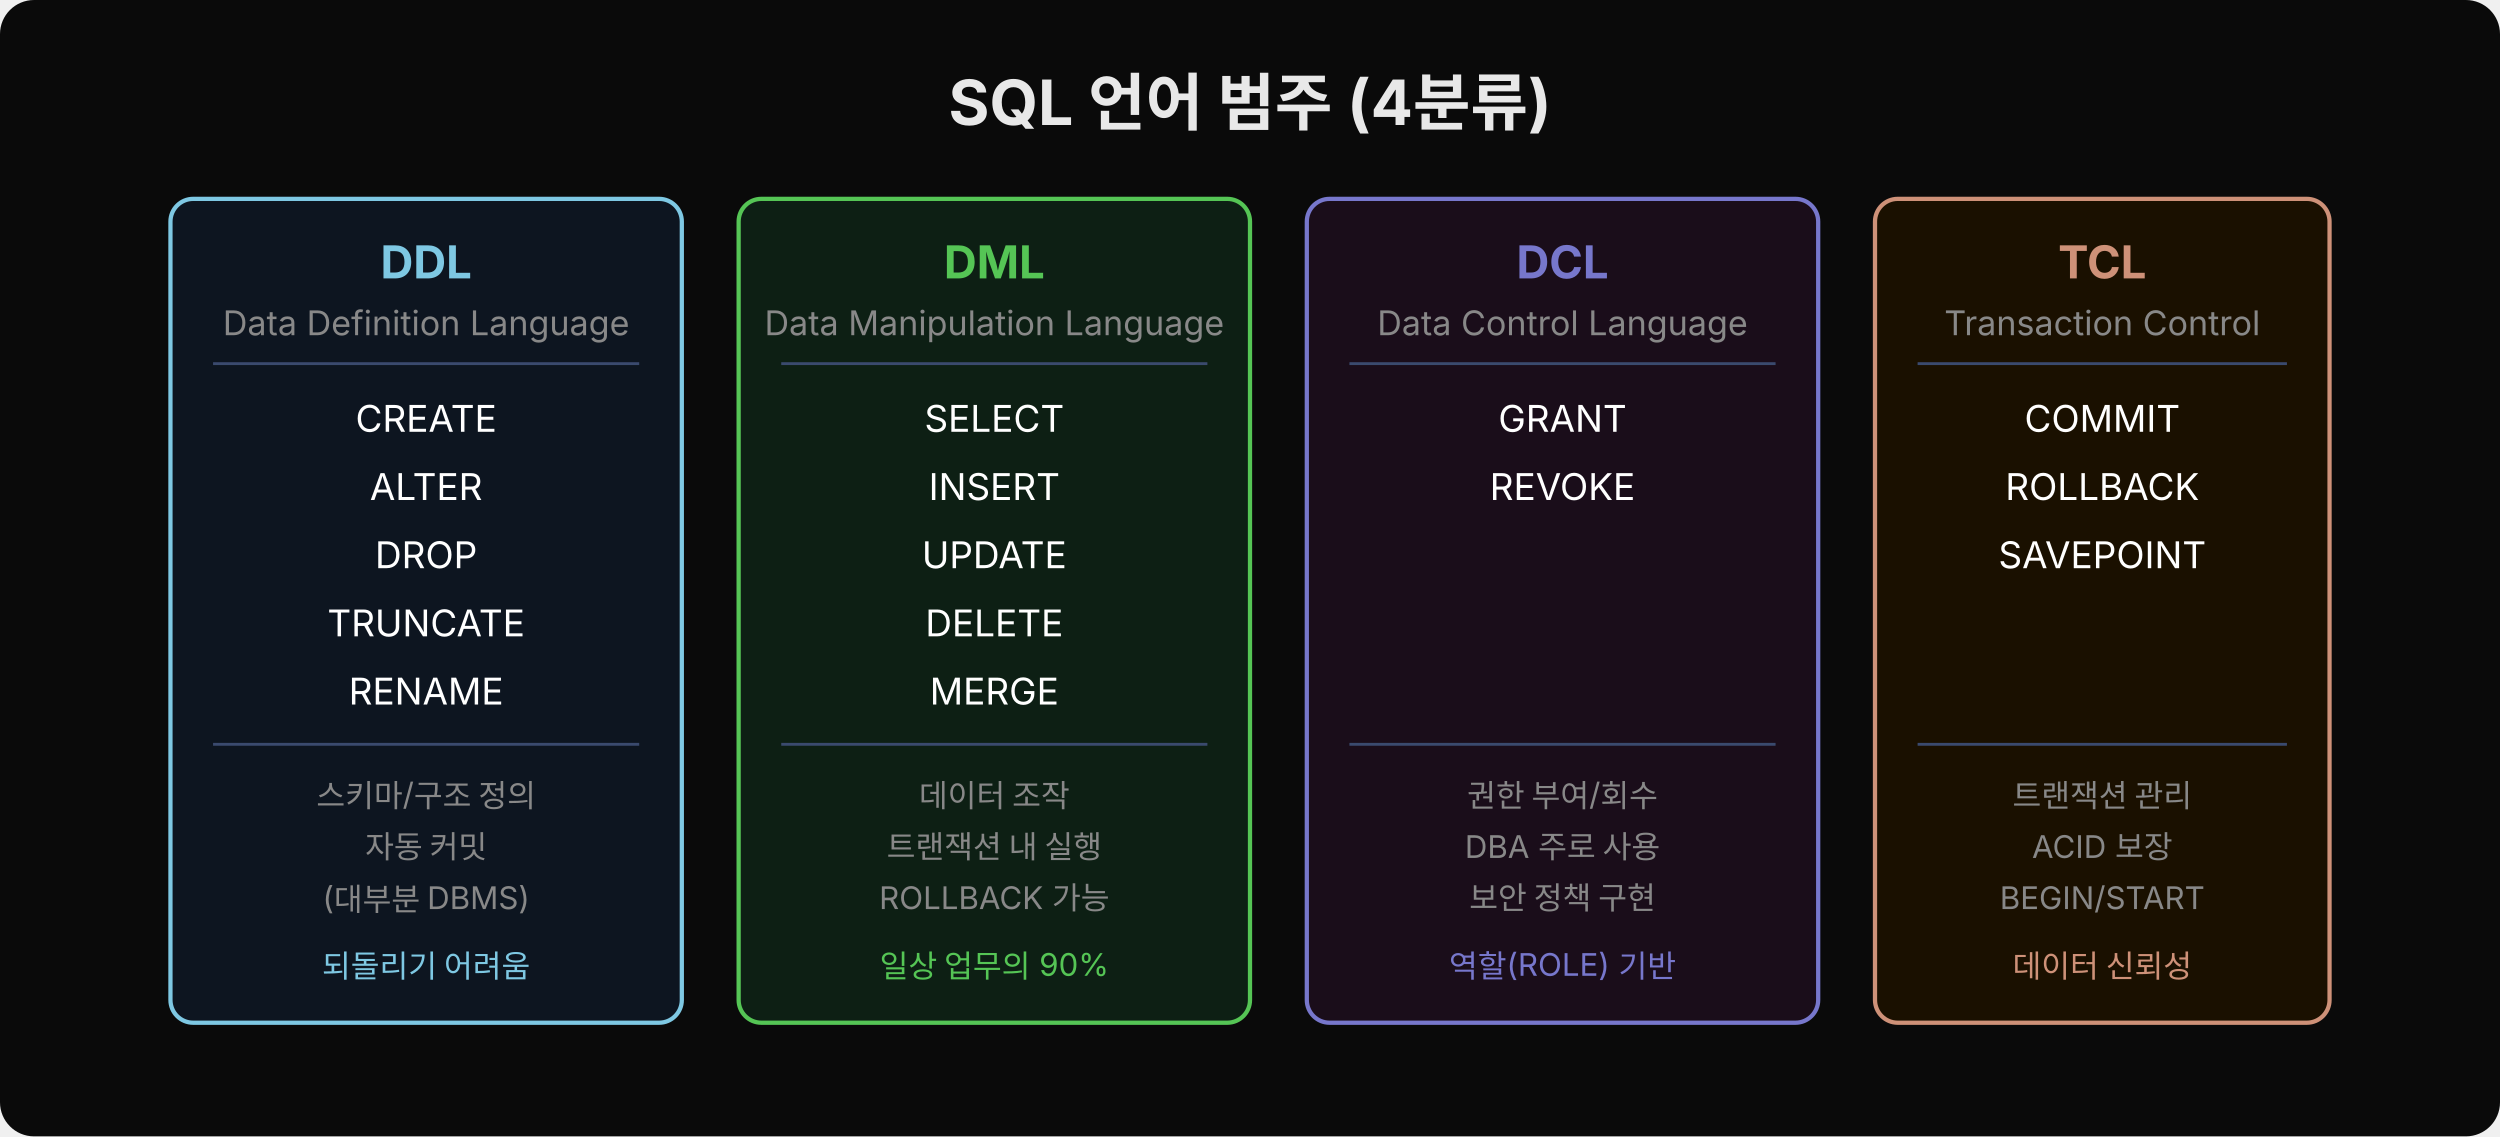
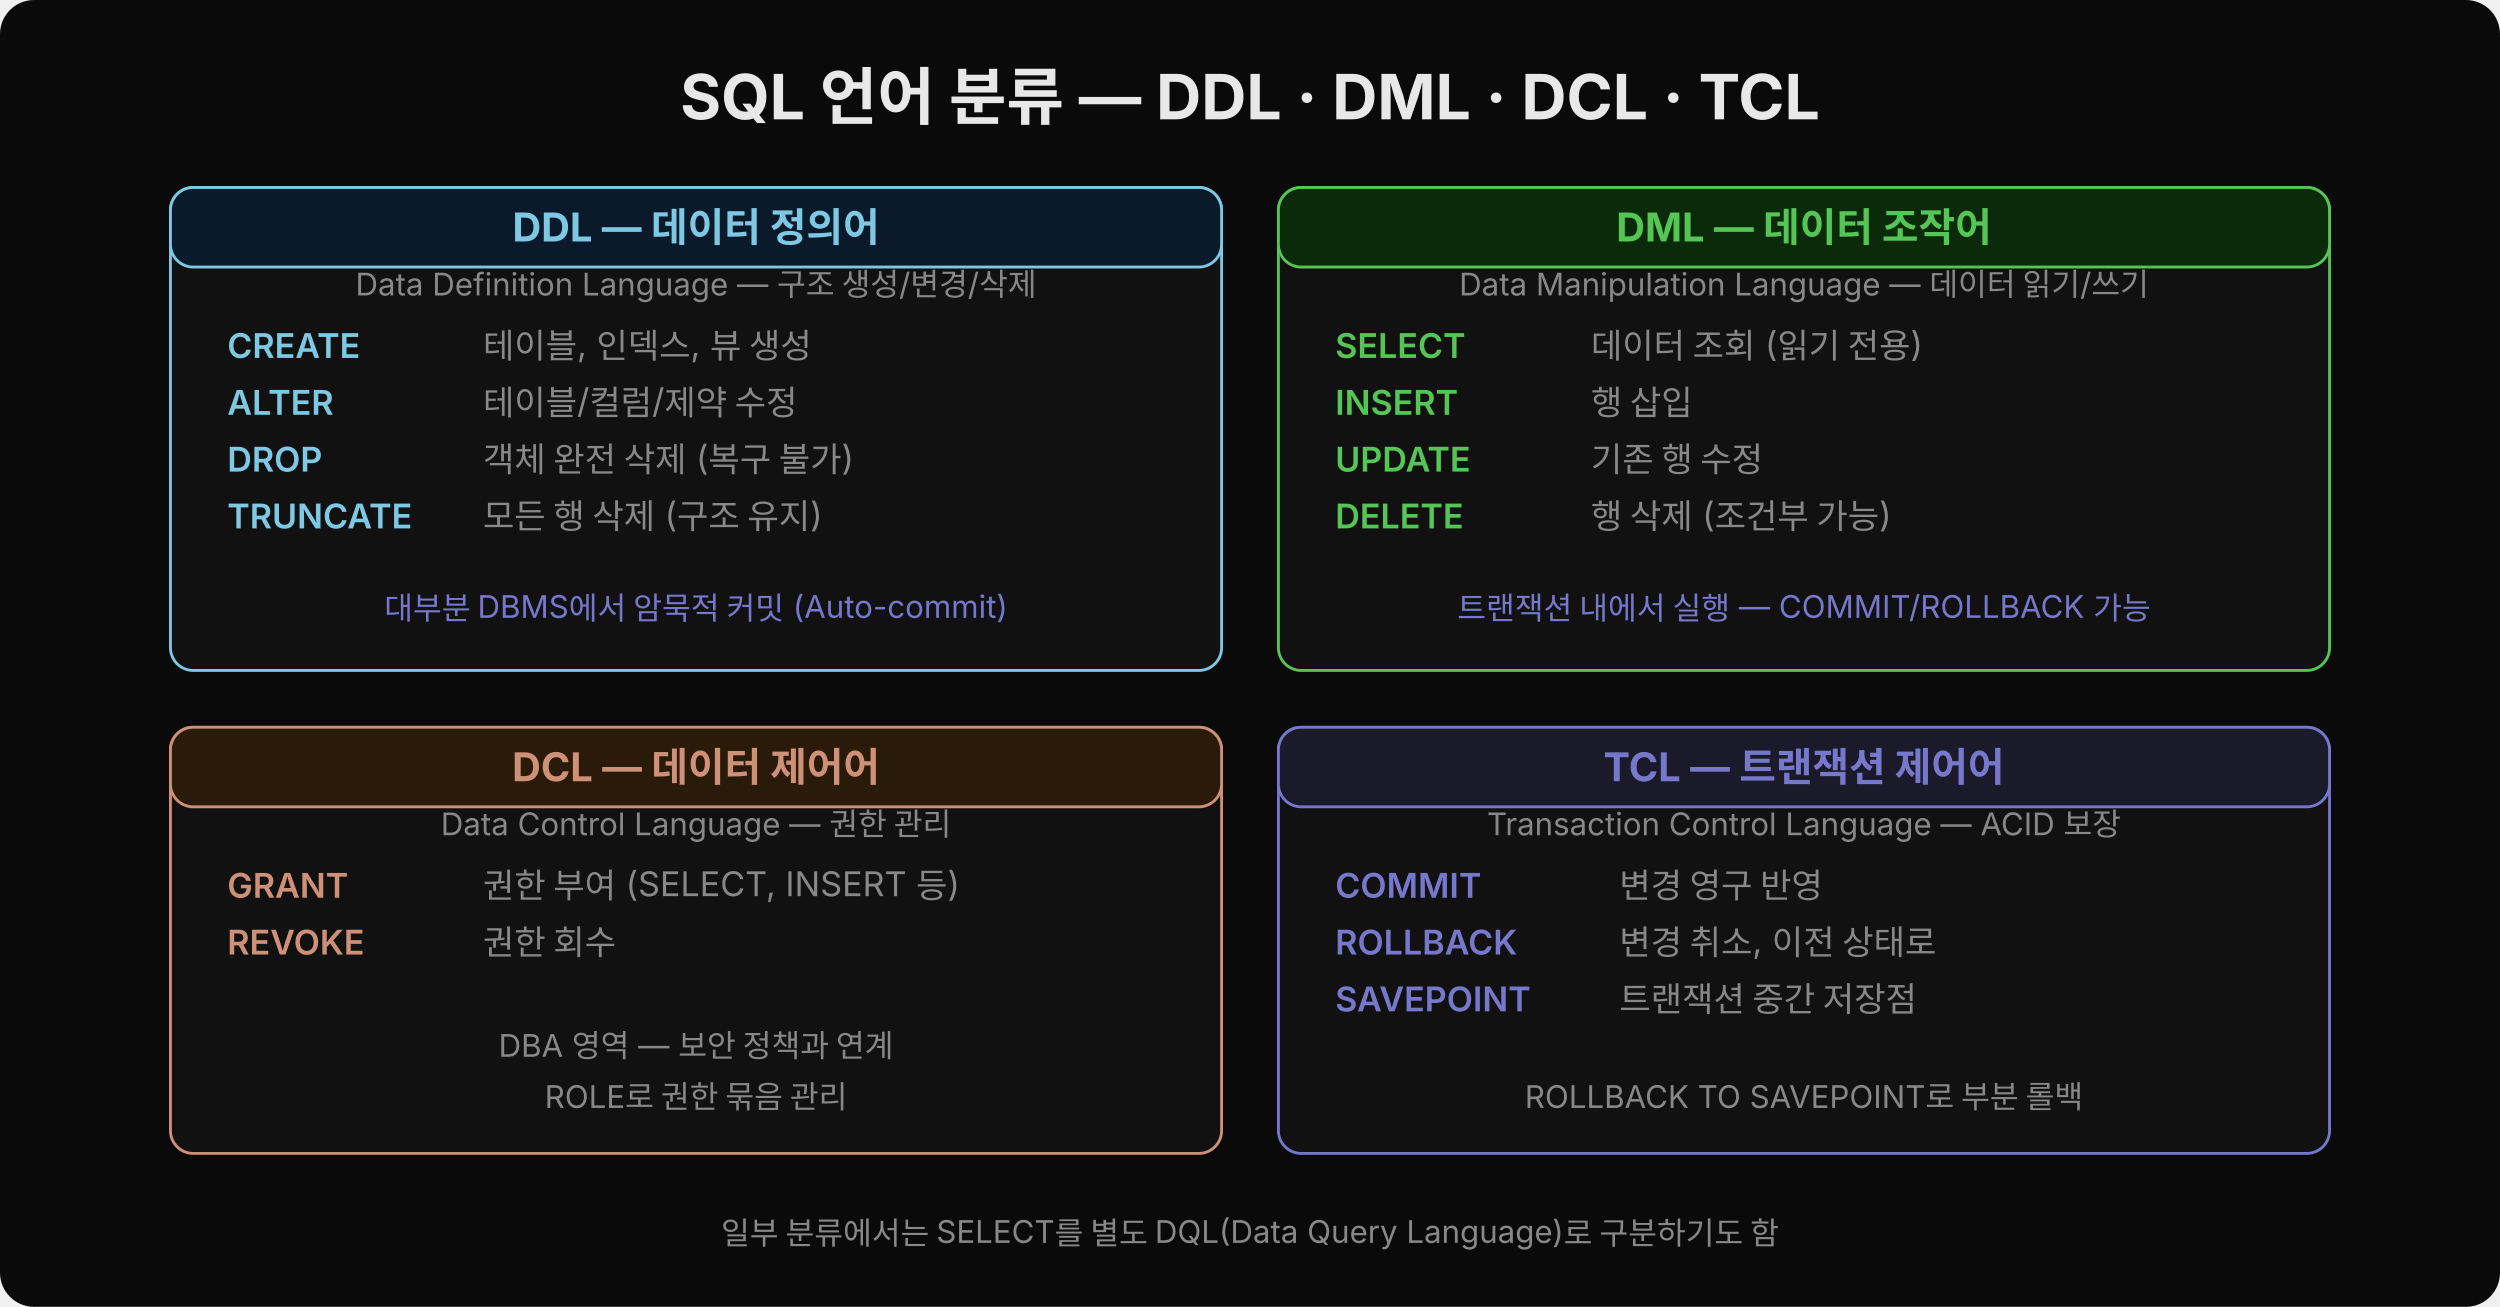
- <svg xmlns="http://www.w3.org/2000/svg" width="880" height="400" viewBox="0 0 880 400">
-   <rect width="880" height="400" fill="#0a0a0a" rx="12" />
-   <text x="440" y="44" font-family="'Wanted Sans Variable','Wanted Sans',-apple-system,sans-serif" font-size="22" font-weight="700" fill="#e8e8e8" text-anchor="middle">SQL 언어 범주 (4분류)</text>
-   <rect x="60" y="70" width="180" height="290" rx="8" fill="#0d1520" stroke="#7ec8e3" stroke-width="1.5" />
-   <text x="150" y="98" font-family="'Wanted Sans Variable','Wanted Sans',-apple-system,sans-serif" font-size="16" font-weight="700" fill="#7ec8e3" text-anchor="middle">DDL</text>
-   <text x="150" y="118" font-family="'Wanted Sans Variable','Wanted Sans',-apple-system,sans-serif" font-size="12" fill="#888" text-anchor="middle">Data Definition Language</text>
-   <line x1="75" y1="128" x2="225" y2="128" stroke="#3a4a6e" stroke-width="1" />
-   <text x="150" y="152" font-family="'Wanted Sans Variable','Wanted Sans',-apple-system,sans-serif" font-size="13" fill="#ffffff" text-anchor="middle">CREATE</text>
-   <text x="150" y="176" font-family="'Wanted Sans Variable','Wanted Sans',-apple-system,sans-serif" font-size="13" fill="#ffffff" text-anchor="middle">ALTER</text>
-   <text x="150" y="200" font-family="'Wanted Sans Variable','Wanted Sans',-apple-system,sans-serif" font-size="13" fill="#ffffff" text-anchor="middle">DROP</text>
-   <text x="150" y="224" font-family="'Wanted Sans Variable','Wanted Sans',-apple-system,sans-serif" font-size="13" fill="#ffffff" text-anchor="middle">TRUNCATE</text>
-   <text x="150" y="248" font-family="'Wanted Sans Variable','Wanted Sans',-apple-system,sans-serif" font-size="13" fill="#ffffff" text-anchor="middle">RENAME</text>
-   <line x1="75" y1="262" x2="225" y2="262" stroke="#3a4a6e" stroke-width="1" />
-   <text x="150" y="284" font-family="'Wanted Sans Variable','Wanted Sans',-apple-system,sans-serif" font-size="11" fill="#888" text-anchor="middle">스키마/구조 정의</text>
-   <text x="150" y="302" font-family="'Wanted Sans Variable','Wanted Sans',-apple-system,sans-serif" font-size="11" fill="#888" text-anchor="middle">자동 커밋</text>
-   <text x="150" y="320" font-family="'Wanted Sans Variable','Wanted Sans',-apple-system,sans-serif" font-size="11" fill="#888" text-anchor="middle">(대부분 DBMS)</text>
-   <text x="150" y="344" font-family="'Wanted Sans Variable','Wanted Sans',-apple-system,sans-serif" font-size="11" fill="#7ec8e3" text-anchor="middle">되돌리기 어려움</text>
-   <rect x="260" y="70" width="180" height="290" rx="8" fill="#0d1f14" stroke="#55c555" stroke-width="1.5" />
-   <text x="350" y="98" font-family="'Wanted Sans Variable','Wanted Sans',-apple-system,sans-serif" font-size="16" font-weight="700" fill="#55c555" text-anchor="middle">DML</text>
-   <text x="350" y="118" font-family="'Wanted Sans Variable','Wanted Sans',-apple-system,sans-serif" font-size="12" fill="#888" text-anchor="middle">Data Manipulation Language</text>
-   <line x1="275" y1="128" x2="425" y2="128" stroke="#3a4a6e" stroke-width="1" />
-   <text x="350" y="152" font-family="'Wanted Sans Variable','Wanted Sans',-apple-system,sans-serif" font-size="13" fill="#ffffff" text-anchor="middle">SELECT</text>
-   <text x="350" y="176" font-family="'Wanted Sans Variable','Wanted Sans',-apple-system,sans-serif" font-size="13" fill="#ffffff" text-anchor="middle">INSERT</text>
-   <text x="350" y="200" font-family="'Wanted Sans Variable','Wanted Sans',-apple-system,sans-serif" font-size="13" fill="#ffffff" text-anchor="middle">UPDATE</text>
-   <text x="350" y="224" font-family="'Wanted Sans Variable','Wanted Sans',-apple-system,sans-serif" font-size="13" fill="#ffffff" text-anchor="middle">DELETE</text>
-   <text x="350" y="248" font-family="'Wanted Sans Variable','Wanted Sans',-apple-system,sans-serif" font-size="13" fill="#ffffff" text-anchor="middle">MERGE</text>
-   <line x1="275" y1="262" x2="425" y2="262" stroke="#3a4a6e" stroke-width="1" />
-   <text x="350" y="284" font-family="'Wanted Sans Variable','Wanted Sans',-apple-system,sans-serif" font-size="11" fill="#888" text-anchor="middle">데이터 조작</text>
-   <text x="350" y="302" font-family="'Wanted Sans Variable','Wanted Sans',-apple-system,sans-serif" font-size="11" fill="#888" text-anchor="middle">트랜잭션 내 실행</text>
-   <text x="350" y="320" font-family="'Wanted Sans Variable','Wanted Sans',-apple-system,sans-serif" font-size="11" fill="#888" text-anchor="middle">ROLLBACK 가능</text>
-   <text x="350" y="344" font-family="'Wanted Sans Variable','Wanted Sans',-apple-system,sans-serif" font-size="11" fill="#55c555" text-anchor="middle">일상 업무의 90%</text>
-   <rect x="460" y="70" width="180" height="290" rx="8" fill="#1a0d1a" stroke="#7777cc" stroke-width="1.5" />
-   <text x="550" y="98" font-family="'Wanted Sans Variable','Wanted Sans',-apple-system,sans-serif" font-size="16" font-weight="700" fill="#7777cc" text-anchor="middle">DCL</text>
-   <text x="550" y="118" font-family="'Wanted Sans Variable','Wanted Sans',-apple-system,sans-serif" font-size="12" fill="#888" text-anchor="middle">Data Control Language</text>
-   <line x1="475" y1="128" x2="625" y2="128" stroke="#3a4a6e" stroke-width="1" />
-   <text x="550" y="152" font-family="'Wanted Sans Variable','Wanted Sans',-apple-system,sans-serif" font-size="13" fill="#ffffff" text-anchor="middle">GRANT</text>
-   <text x="550" y="176" font-family="'Wanted Sans Variable','Wanted Sans',-apple-system,sans-serif" font-size="13" fill="#ffffff" text-anchor="middle">REVOKE</text>
-   <line x1="475" y1="262" x2="625" y2="262" stroke="#3a4a6e" stroke-width="1" />
-   <text x="550" y="284" font-family="'Wanted Sans Variable','Wanted Sans',-apple-system,sans-serif" font-size="11" fill="#888" text-anchor="middle">권한 부여/회수</text>
-   <text x="550" y="302" font-family="'Wanted Sans Variable','Wanted Sans',-apple-system,sans-serif" font-size="11" fill="#888" text-anchor="middle">DBA 주로 사용</text>
-   <text x="550" y="320" font-family="'Wanted Sans Variable','Wanted Sans',-apple-system,sans-serif" font-size="11" fill="#888" text-anchor="middle">보안 정책 구현</text>
-   <text x="550" y="344" font-family="'Wanted Sans Variable','Wanted Sans',-apple-system,sans-serif" font-size="11" fill="#7777cc" text-anchor="middle">역할(ROLE) 기반</text>
-   <rect x="660" y="70" width="160" height="290" rx="8" fill="#1a1000" stroke="#ce9178" stroke-width="1.5" />
-   <text x="740" y="98" font-family="'Wanted Sans Variable','Wanted Sans',-apple-system,sans-serif" font-size="16" font-weight="700" fill="#ce9178" text-anchor="middle">TCL</text>
-   <text x="740" y="118" font-family="'Wanted Sans Variable','Wanted Sans',-apple-system,sans-serif" font-size="12" fill="#888" text-anchor="middle">Transaction Control</text>
-   <line x1="675" y1="128" x2="805" y2="128" stroke="#3a4a6e" stroke-width="1" />
-   <text x="740" y="152" font-family="'Wanted Sans Variable','Wanted Sans',-apple-system,sans-serif" font-size="13" fill="#ffffff" text-anchor="middle">COMMIT</text>
-   <text x="740" y="176" font-family="'Wanted Sans Variable','Wanted Sans',-apple-system,sans-serif" font-size="13" fill="#ffffff" text-anchor="middle">ROLLBACK</text>
-   <text x="740" y="200" font-family="'Wanted Sans Variable','Wanted Sans',-apple-system,sans-serif" font-size="13" fill="#ffffff" text-anchor="middle">SAVEPOINT</text>
-   <line x1="675" y1="262" x2="805" y2="262" stroke="#3a4a6e" stroke-width="1" />
-   <text x="740" y="284" font-family="'Wanted Sans Variable','Wanted Sans',-apple-system,sans-serif" font-size="11" fill="#888" text-anchor="middle">트랜잭션 관리</text>
-   <text x="740" y="302" font-family="'Wanted Sans Variable','Wanted Sans',-apple-system,sans-serif" font-size="11" fill="#888" text-anchor="middle">ACID 보장</text>
-   <text x="740" y="320" font-family="'Wanted Sans Variable','Wanted Sans',-apple-system,sans-serif" font-size="11" fill="#888" text-anchor="middle">BEGIN/START</text>
-   <text x="740" y="344" font-family="'Wanted Sans Variable','Wanted Sans',-apple-system,sans-serif" font-size="11" fill="#ce9178" text-anchor="middle">데이터 신뢰성</text>
+ <svg xmlns="http://www.w3.org/2000/svg" width="880" height="460" viewBox="0 0 880 460">
+   <rect width="880" height="460" fill="#0a0a0a" rx="12" />
+   <text x="440" y="42" text-anchor="middle" font-family="'Wanted Sans Variable','Wanted Sans',-apple-system,sans-serif" font-size="22" font-weight="700" fill="#e8e8e8">SQL 언어 분류 — DDL · DML · DCL · TCL</text>
+   <rect x="60" y="66" width="370" height="170" rx="8" fill="#111" stroke="#7ec8e3" stroke-width="1" />
+   <rect x="60" y="66" width="370" height="28" rx="8" fill="#0a1a2a" stroke="#7ec8e3" stroke-width="1" />
+   <text x="245" y="85" text-anchor="middle" font-family="'Wanted Sans Variable','Wanted Sans',-apple-system,sans-serif" font-size="14" font-weight="700" fill="#7ec8e3">DDL — 데이터 정의어</text>
+   <text x="245" y="104" text-anchor="middle" font-family="'Wanted Sans Variable','Wanted Sans',-apple-system,sans-serif" font-size="11" fill="#888">Data Definition Language — 구조 생성/변경/삭제</text>
+   <text x="80" y="126" font-family="'Wanted Sans Variable','Wanted Sans',-apple-system,sans-serif" font-size="12" font-weight="600" fill="#7ec8e3">CREATE</text>
+   <text x="170" y="126" font-family="'Wanted Sans Variable','Wanted Sans',-apple-system,sans-serif" font-size="12" fill="#888">테이블, 인덱스, 뷰 생성</text>
+   <text x="80" y="146" font-family="'Wanted Sans Variable','Wanted Sans',-apple-system,sans-serif" font-size="12" font-weight="600" fill="#7ec8e3">ALTER</text>
+   <text x="170" y="146" font-family="'Wanted Sans Variable','Wanted Sans',-apple-system,sans-serif" font-size="12" fill="#888">테이블/컬럼/제약 수정</text>
+   <text x="80" y="166" font-family="'Wanted Sans Variable','Wanted Sans',-apple-system,sans-serif" font-size="12" font-weight="600" fill="#7ec8e3">DROP</text>
+   <text x="170" y="166" font-family="'Wanted Sans Variable','Wanted Sans',-apple-system,sans-serif" font-size="12" fill="#888">객체 완전 삭제 (복구 불가)</text>
+   <text x="80" y="186" font-family="'Wanted Sans Variable','Wanted Sans',-apple-system,sans-serif" font-size="12" font-weight="600" fill="#7ec8e3">TRUNCATE</text>
+   <text x="170" y="186" font-family="'Wanted Sans Variable','Wanted Sans',-apple-system,sans-serif" font-size="12" fill="#888">모든 행 삭제 (구조 유지)</text>
+   <text x="245" y="218" text-anchor="middle" font-family="'Wanted Sans Variable','Wanted Sans',-apple-system,sans-serif" font-size="11" fill="#7777cc">대부분 DBMS에서 암묵적 커밋 (Auto-commit)</text>
+   <rect x="450" y="66" width="370" height="170" rx="8" fill="#111" stroke="#55c555" stroke-width="1" />
+   <rect x="450" y="66" width="370" height="28" rx="8" fill="#0a2a0a" stroke="#55c555" stroke-width="1" />
+   <text x="635" y="85" text-anchor="middle" font-family="'Wanted Sans Variable','Wanted Sans',-apple-system,sans-serif" font-size="14" font-weight="700" fill="#55c555">DML — 데이터 조작어</text>
+   <text x="635" y="104" text-anchor="middle" font-family="'Wanted Sans Variable','Wanted Sans',-apple-system,sans-serif" font-size="11" fill="#888">Data Manipulation Language — 데이터 읽기/쓰기</text>
+   <text x="470" y="126" font-family="'Wanted Sans Variable','Wanted Sans',-apple-system,sans-serif" font-size="12" font-weight="600" fill="#55c555">SELECT</text>
+   <text x="560" y="126" font-family="'Wanted Sans Variable','Wanted Sans',-apple-system,sans-serif" font-size="12" fill="#888">데이터 조회 (읽기 전용)</text>
+   <text x="470" y="146" font-family="'Wanted Sans Variable','Wanted Sans',-apple-system,sans-serif" font-size="12" font-weight="600" fill="#55c555">INSERT</text>
+   <text x="560" y="146" font-family="'Wanted Sans Variable','Wanted Sans',-apple-system,sans-serif" font-size="12" fill="#888">행 삽입</text>
+   <text x="470" y="166" font-family="'Wanted Sans Variable','Wanted Sans',-apple-system,sans-serif" font-size="12" font-weight="600" fill="#55c555">UPDATE</text>
+   <text x="560" y="166" font-family="'Wanted Sans Variable','Wanted Sans',-apple-system,sans-serif" font-size="12" fill="#888">기존 행 수정</text>
+   <text x="470" y="186" font-family="'Wanted Sans Variable','Wanted Sans',-apple-system,sans-serif" font-size="12" font-weight="600" fill="#55c555">DELETE</text>
+   <text x="560" y="186" font-family="'Wanted Sans Variable','Wanted Sans',-apple-system,sans-serif" font-size="12" fill="#888">행 삭제 (조건부 가능)</text>
+   <text x="635" y="218" text-anchor="middle" font-family="'Wanted Sans Variable','Wanted Sans',-apple-system,sans-serif" font-size="11" fill="#7777cc">트랜잭션 내에서 실행 — COMMIT/ROLLBACK 가능</text>
+   <rect x="60" y="256" width="370" height="150" rx="8" fill="#111" stroke="#ce9178" stroke-width="1" />
+   <rect x="60" y="256" width="370" height="28" rx="8" fill="#2a1a0a" stroke="#ce9178" stroke-width="1" />
+   <text x="245" y="275" text-anchor="middle" font-family="'Wanted Sans Variable','Wanted Sans',-apple-system,sans-serif" font-size="14" font-weight="700" fill="#ce9178">DCL — 데이터 제어어</text>
+   <text x="245" y="294" text-anchor="middle" font-family="'Wanted Sans Variable','Wanted Sans',-apple-system,sans-serif" font-size="11" fill="#888">Data Control Language — 권한 관리</text>
+   <text x="80" y="316" font-family="'Wanted Sans Variable','Wanted Sans',-apple-system,sans-serif" font-size="12" font-weight="600" fill="#ce9178">GRANT</text>
+   <text x="170" y="316" font-family="'Wanted Sans Variable','Wanted Sans',-apple-system,sans-serif" font-size="12" fill="#888">권한 부여 (SELECT, INSERT 등)</text>
+   <text x="80" y="336" font-family="'Wanted Sans Variable','Wanted Sans',-apple-system,sans-serif" font-size="12" font-weight="600" fill="#ce9178">REVOKE</text>
+   <text x="170" y="336" font-family="'Wanted Sans Variable','Wanted Sans',-apple-system,sans-serif" font-size="12" fill="#888">권한 회수</text>
+   <text x="245" y="372" text-anchor="middle" font-family="'Wanted Sans Variable','Wanted Sans',-apple-system,sans-serif" font-size="11" fill="#888">DBA 영역 — 보안 정책과 연계</text>
+   <text x="245" y="390" text-anchor="middle" font-family="'Wanted Sans Variable','Wanted Sans',-apple-system,sans-serif" font-size="11" fill="#888">ROLE로 권한 묶음 관리</text>
+   <rect x="450" y="256" width="370" height="150" rx="8" fill="#111" stroke="#7777cc" stroke-width="1" />
+   <rect x="450" y="256" width="370" height="28" rx="8" fill="#1a1a2a" stroke="#7777cc" stroke-width="1" />
+   <text x="635" y="275" text-anchor="middle" font-family="'Wanted Sans Variable','Wanted Sans',-apple-system,sans-serif" font-size="14" font-weight="700" fill="#7777cc">TCL — 트랜잭션 제어어</text>
+   <text x="635" y="294" text-anchor="middle" font-family="'Wanted Sans Variable','Wanted Sans',-apple-system,sans-serif" font-size="11" fill="#888">Transaction Control Language — ACID 보장</text>
+   <text x="470" y="316" font-family="'Wanted Sans Variable','Wanted Sans',-apple-system,sans-serif" font-size="12" font-weight="600" fill="#7777cc">COMMIT</text>
+   <text x="570" y="316" font-family="'Wanted Sans Variable','Wanted Sans',-apple-system,sans-serif" font-size="12" fill="#888">변경 영구 반영</text>
+   <text x="470" y="336" font-family="'Wanted Sans Variable','Wanted Sans',-apple-system,sans-serif" font-size="12" font-weight="600" fill="#7777cc">ROLLBACK</text>
+   <text x="570" y="336" font-family="'Wanted Sans Variable','Wanted Sans',-apple-system,sans-serif" font-size="12" fill="#888">변경 취소, 이전 상태로</text>
+   <text x="470" y="356" font-family="'Wanted Sans Variable','Wanted Sans',-apple-system,sans-serif" font-size="12" font-weight="600" fill="#7777cc">SAVEPOINT</text>
+   <text x="570" y="356" font-family="'Wanted Sans Variable','Wanted Sans',-apple-system,sans-serif" font-size="12" fill="#888">트랜잭션 중간 저장점</text>
+   <text x="635" y="390" text-anchor="middle" font-family="'Wanted Sans Variable','Wanted Sans',-apple-system,sans-serif" font-size="11" fill="#888">ROLLBACK TO SAVEPOINT로 부분 롤백</text>
+   <text x="440" y="438" text-anchor="middle" font-family="'Wanted Sans Variable','Wanted Sans',-apple-system,sans-serif" font-size="11" fill="#888">일부 분류에서는 SELECT를 별도 DQL(Data Query Language)로 구분하기도 함</text>
</svg>
